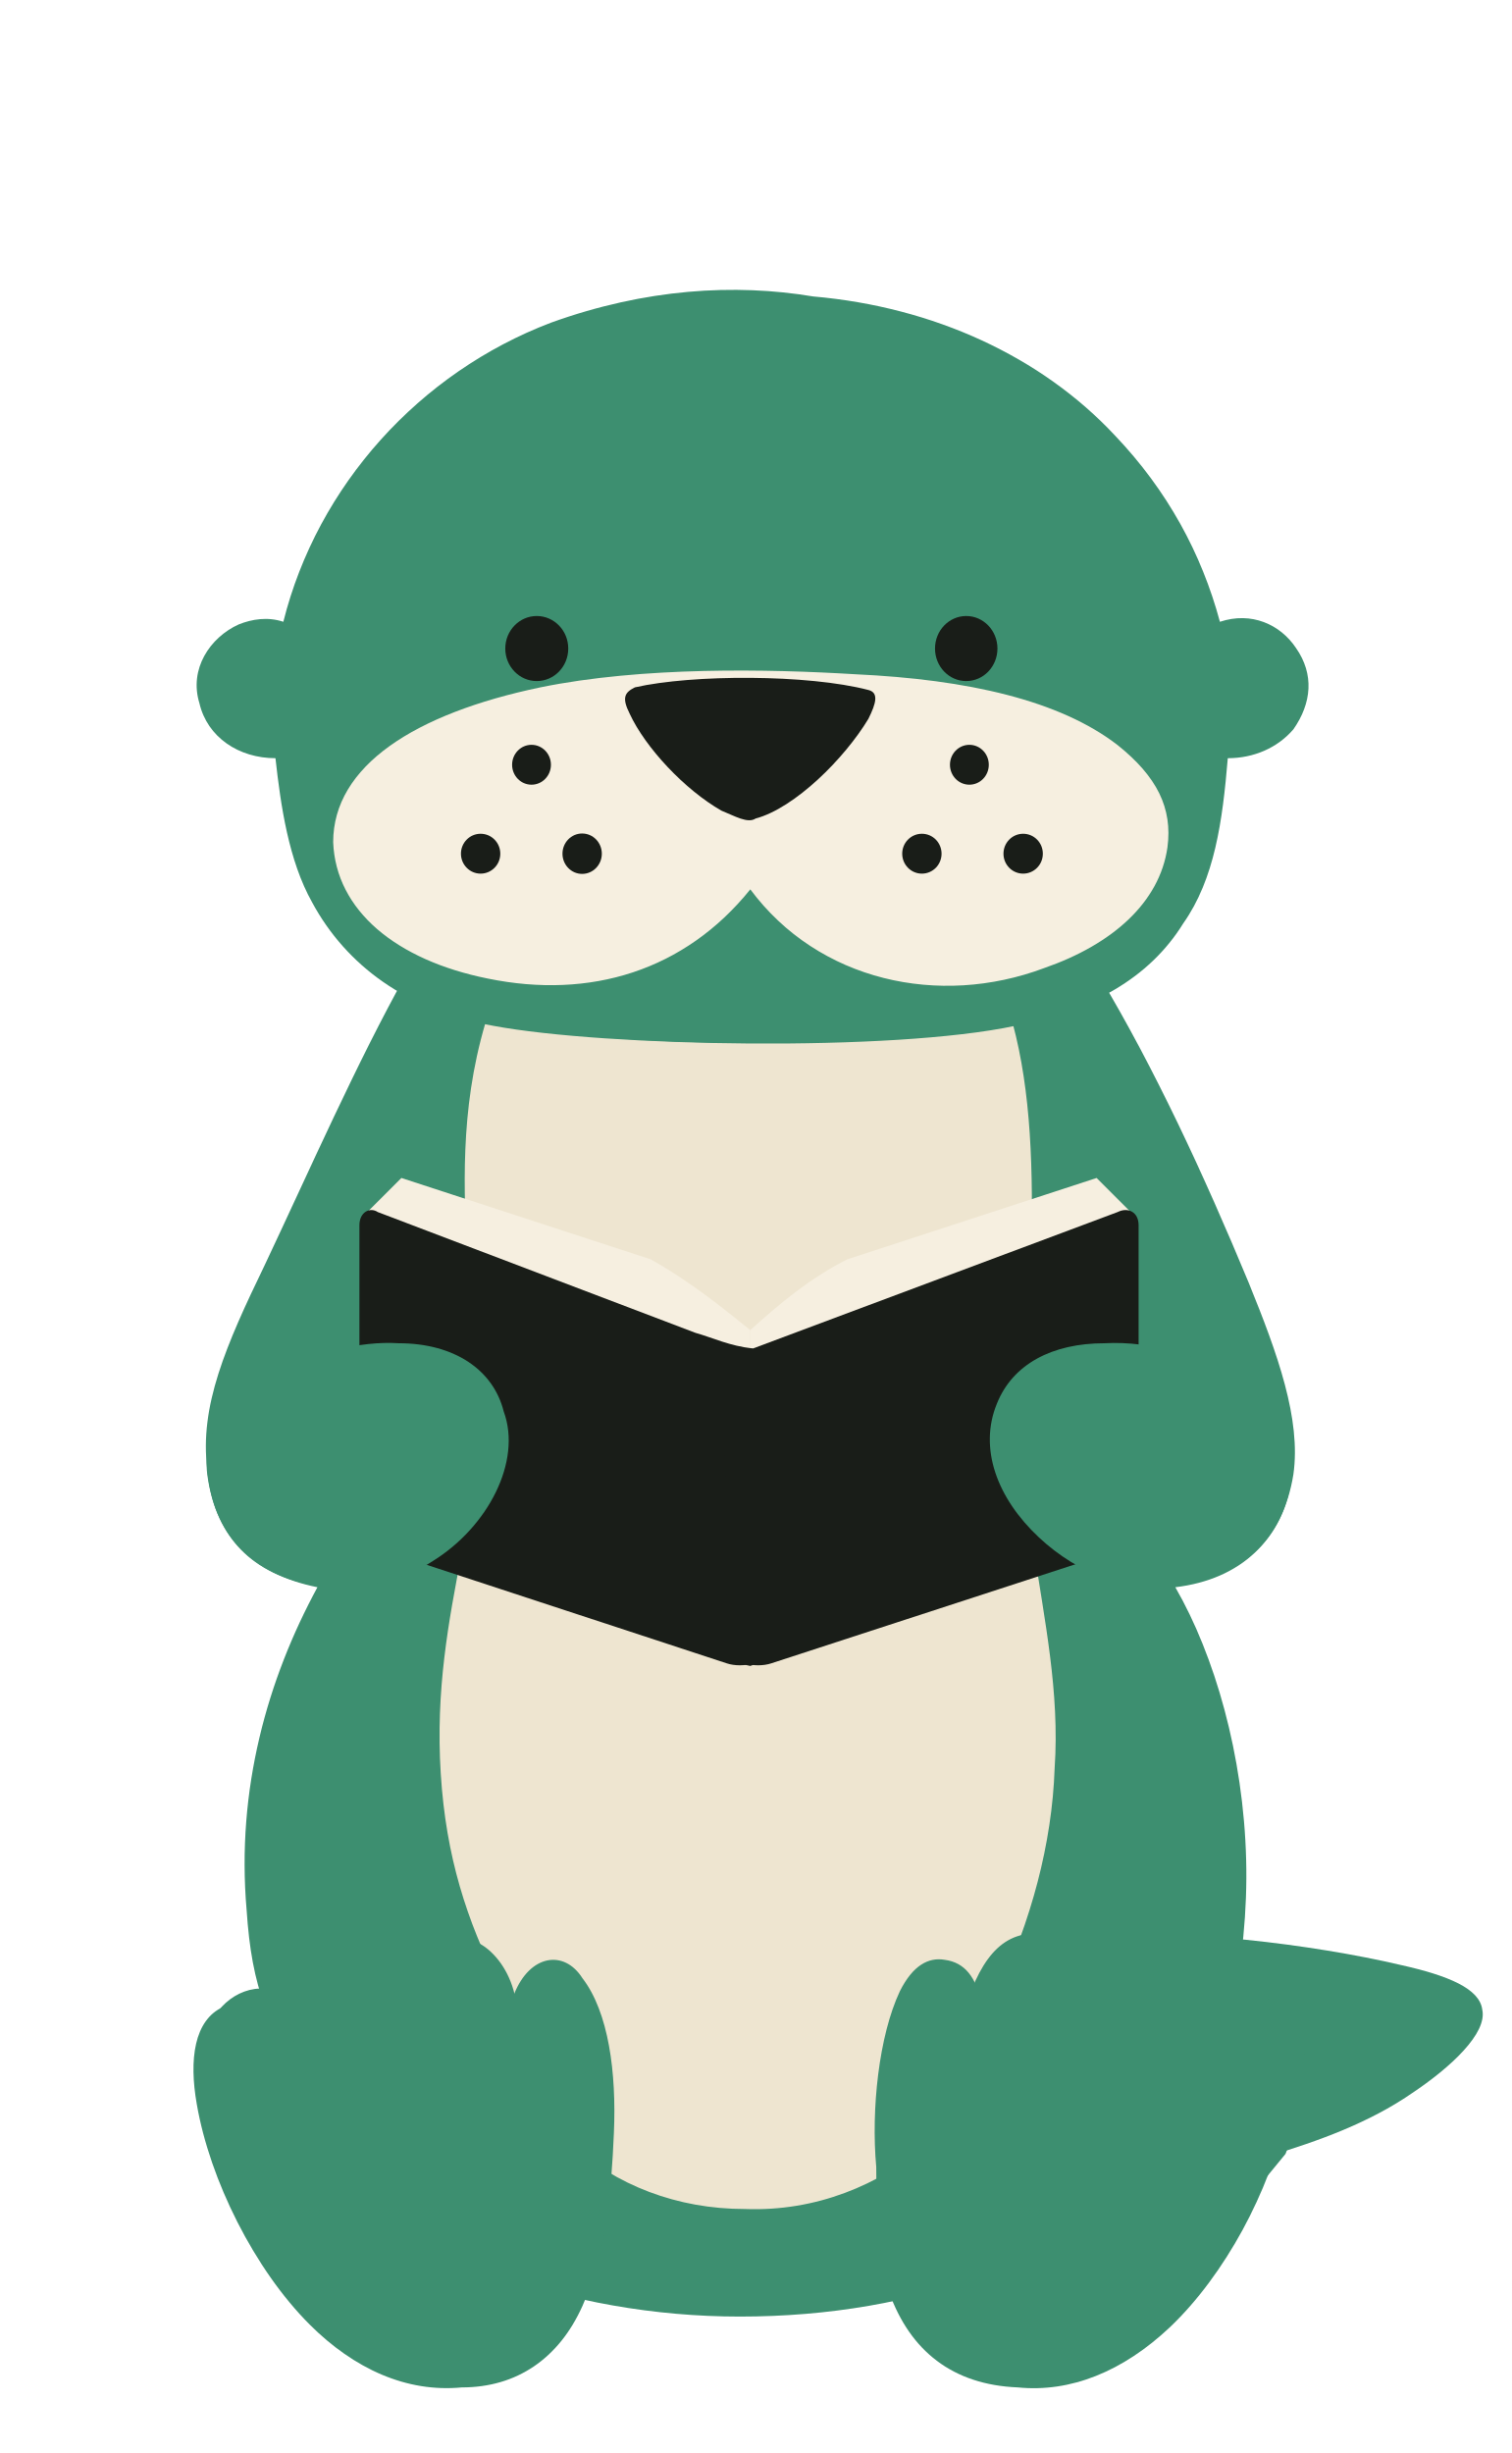
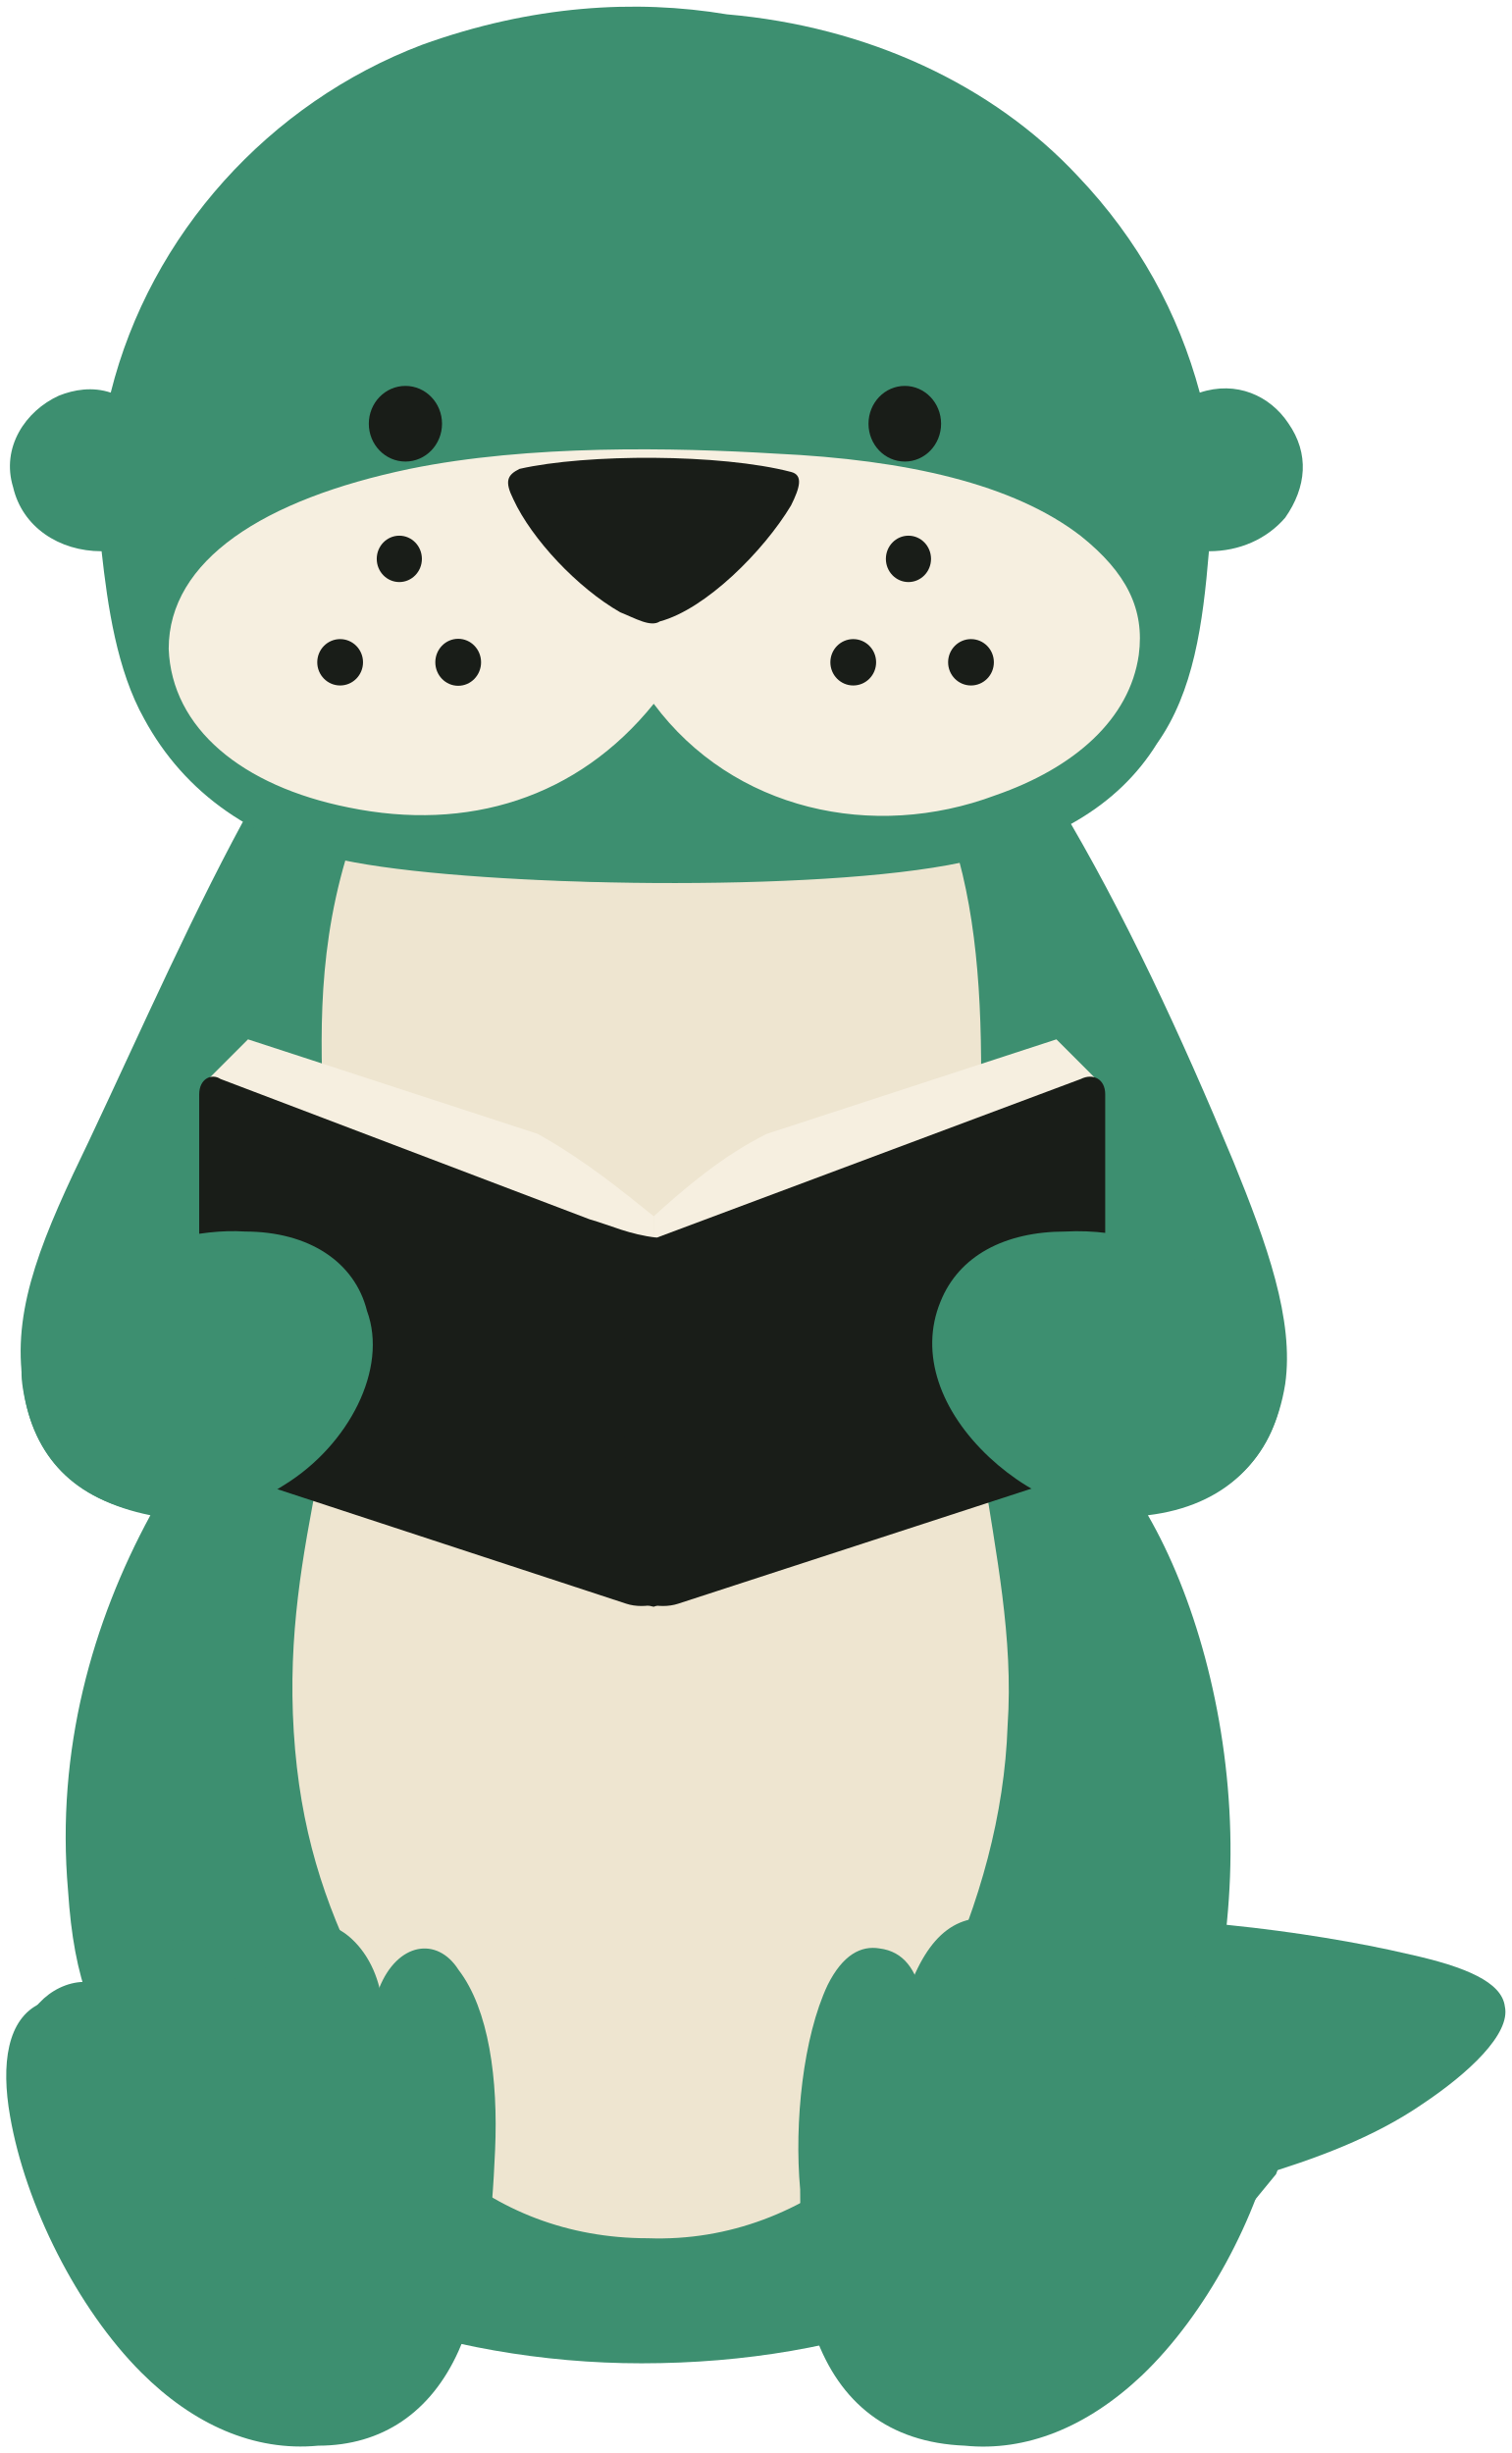
- <svg xmlns="http://www.w3.org/2000/svg" viewBox="-2 -2 576 935">
+ <svg xmlns="http://www.w3.org/2000/svg" viewBox="69.7 106.3 495.6 804.1">
  <g>
    <path d="m416 736c31-3 82 3 116 11 18 4 30 9 31 17 2 9-12 22-27 32-16 11-35 18-55 24l-47-14z" fill="#3D8F70" />
    <path d="m153 369c-19 34-37 75-54 111-15 31-25 54-22 78 2 25 17 40 42 45-19 35-31 77-27 123 1 15 3 26 7 37l14 55c37 40 102 63 167 63 68 0 127-22 169-64 16-29 25-72 24-110-1-40-12-78-27-104 25-3 41-18 45-43 3-21-6-46-17-73-17-41-36-82-57-117z" fill="#3D8F70" />
    <path d="m183 388c-10 34-8 64-7 91 3 38 2 74-2 111-5 26-10 52-8 84s10 56 22 80l27 61c18 16 41 25 67 25 27 1 51-9 70-25l26-57c13-28 21-57 22-86 2-29-4-57-8-84-5-36-2-77-1-110 1-34 0-64-7-90-58 10-143 10-201 0z" fill="#EEE5D0" />
    <g>
      <path d="m106 235c13-52 52-95 102-114 36-13 70-15 100-10 46 4 87 23 115 53 20 21 33 45 40 71 12-4 23 1 29 10 7 10 6 21-1 31-6 7-15 11-25 11-2 24-5 46-17 63-13 21-35 33-64 39-47 10-156 8-199 0-33-6-56-23-69-47-9-16-12-37-14-55-14 0-26-8-29-21-4-13 4-25 15-30 5-2 11-3 17-1z" fill="#3D8F70" />
      <path d="m125 319c0-29 31-49 79-59 39-8 87-7 120-5 43 2 78 10 100 27 15 12 21 24 19 39-3 21-21 37-47 46-40 15-86 5-112-30-25 31-61 42-100 34-35-7-58-26-59-52z" fill="#F6EFE0" />
      <g>
        <ellipse cx="202.6" cy="245.2" rx="12" ry="12.4" fill="#191D18" />
        <ellipse cx="366.3" cy="245.2" rx="11.9" ry="12.4" fill="#191D18" />
      </g>
      <path d="m240 260c22-5 66-5 89 1 4 1 3 5 0 11-9 15-28 34-43 38-3 2-8-1-13-3-14-8-29-24-35-37-3-6-2-8 2-10z" fill="#191D18" />
      <g>
        <ellipse cx="200.6" cy="289.5" rx="7.4" ry="7.6" fill="#191D18" />
        <ellipse cx="181.2" cy="323.4" rx="7.5" ry="7.6" fill="#191D18" />
        <ellipse cx="219.9" cy="323.4" rx="7.5" ry="7.7" fill="#191D18" />
        <ellipse cx="367.5" cy="289.5" rx="7.4" ry="7.6" fill="#191D18" />
        <ellipse cx="349.4" cy="323.4" rx="7.5" ry="7.6" fill="#191D18" />
        <ellipse cx="388" cy="323.4" rx="7.5" ry="7.6" fill="#191D18" />
      </g>
    </g>
    <g>
      <path d="m138 460 13-13 95 31c16 9 28 19 38 27v15l-124-34z" fill="#F6EFE0" />
      <path d="m284 505c11-10 23-20 37-27l95-31 13 13-19 24-126 36z" fill="#F6EFE0" />
      <path d="m142 460c-3-2-7 0-7 5v114c0 6 3 8 9 10l131 43c3 1 7 1 10 0v-120c-9-1-15-4-22-6z" fill="#191D18" />
      <path d="m285 512 139-52c4-2 8 0 8 5v114c0 5-3 8-8 10l-132 43c-3 1-7 1-10 0v-119z" fill="#191D18" />
      <path d="m274 510 9 3 9-3v120l-8 3-9-2z" fill="#191D18" />
    </g>
    <g>
      <path d="m103 521c14-7 32-12 47-11 21 0 36 10 40 26 7 19-6 44-27 57-12 8-32 12-47 9-24-5-36-20-39-42-2-16 8-32 26-39z" fill="#3D8F70" />
      <path d="m419 510c18-1 38 5 52 15 15 10 21 23 19 38-3 21-18 35-40 39-21 4-41-4-56-18-16-15-23-34-16-51 6-15 21-23 41-23z" fill="#3D8F70" />
    </g>
    <g>
      <path d="m79 768c5-10 18-16 28-9 4-11 14-16 25-17 18-5 40-11 52-1 6 5 10 13 11 22l22 40 1 51-89 6-42-54z" fill="#3D8F70" />
      <path d="m367 760c7-20 17-28 33-24 18 5 46 1 58 23 11-6 23-2 30 7 12 12 8 33 0 53l-32 39-99-12z" fill="#3D8F70" />
      <path d="m110 778c-9-12-19-20-27-15-11 5-13 20-10 37 5 29 22 63 43 84 17 17 37 26 58 24 21 0 37-11 46-31s11-43 12-66-2-46-12-59c-7-11-20-9-26 6l-3 7c-4-15-12-27-22-24-9 1-14 11-17 24-6-15-15-23-25-20-12 2-18 16-17 33z" fill="#3D8F70" />
      <path d="m332 824c-2-22 1-50 9-67 5-10 11-13 17-12 8 1 12 7 14 16 5-13 12-22 21-20 11 1 16 12 19 25 6-16 15-24 25-20 12 4 18 17 15 32 10-13 20-20 28-15 13 7 13 22 8 42-6 28-23 60-44 80-18 17-38 25-58 23-25-1-41-14-49-36-4-14-5-31-5-48z" fill="#3D8F70" />
    </g>
  </g>
</svg>
